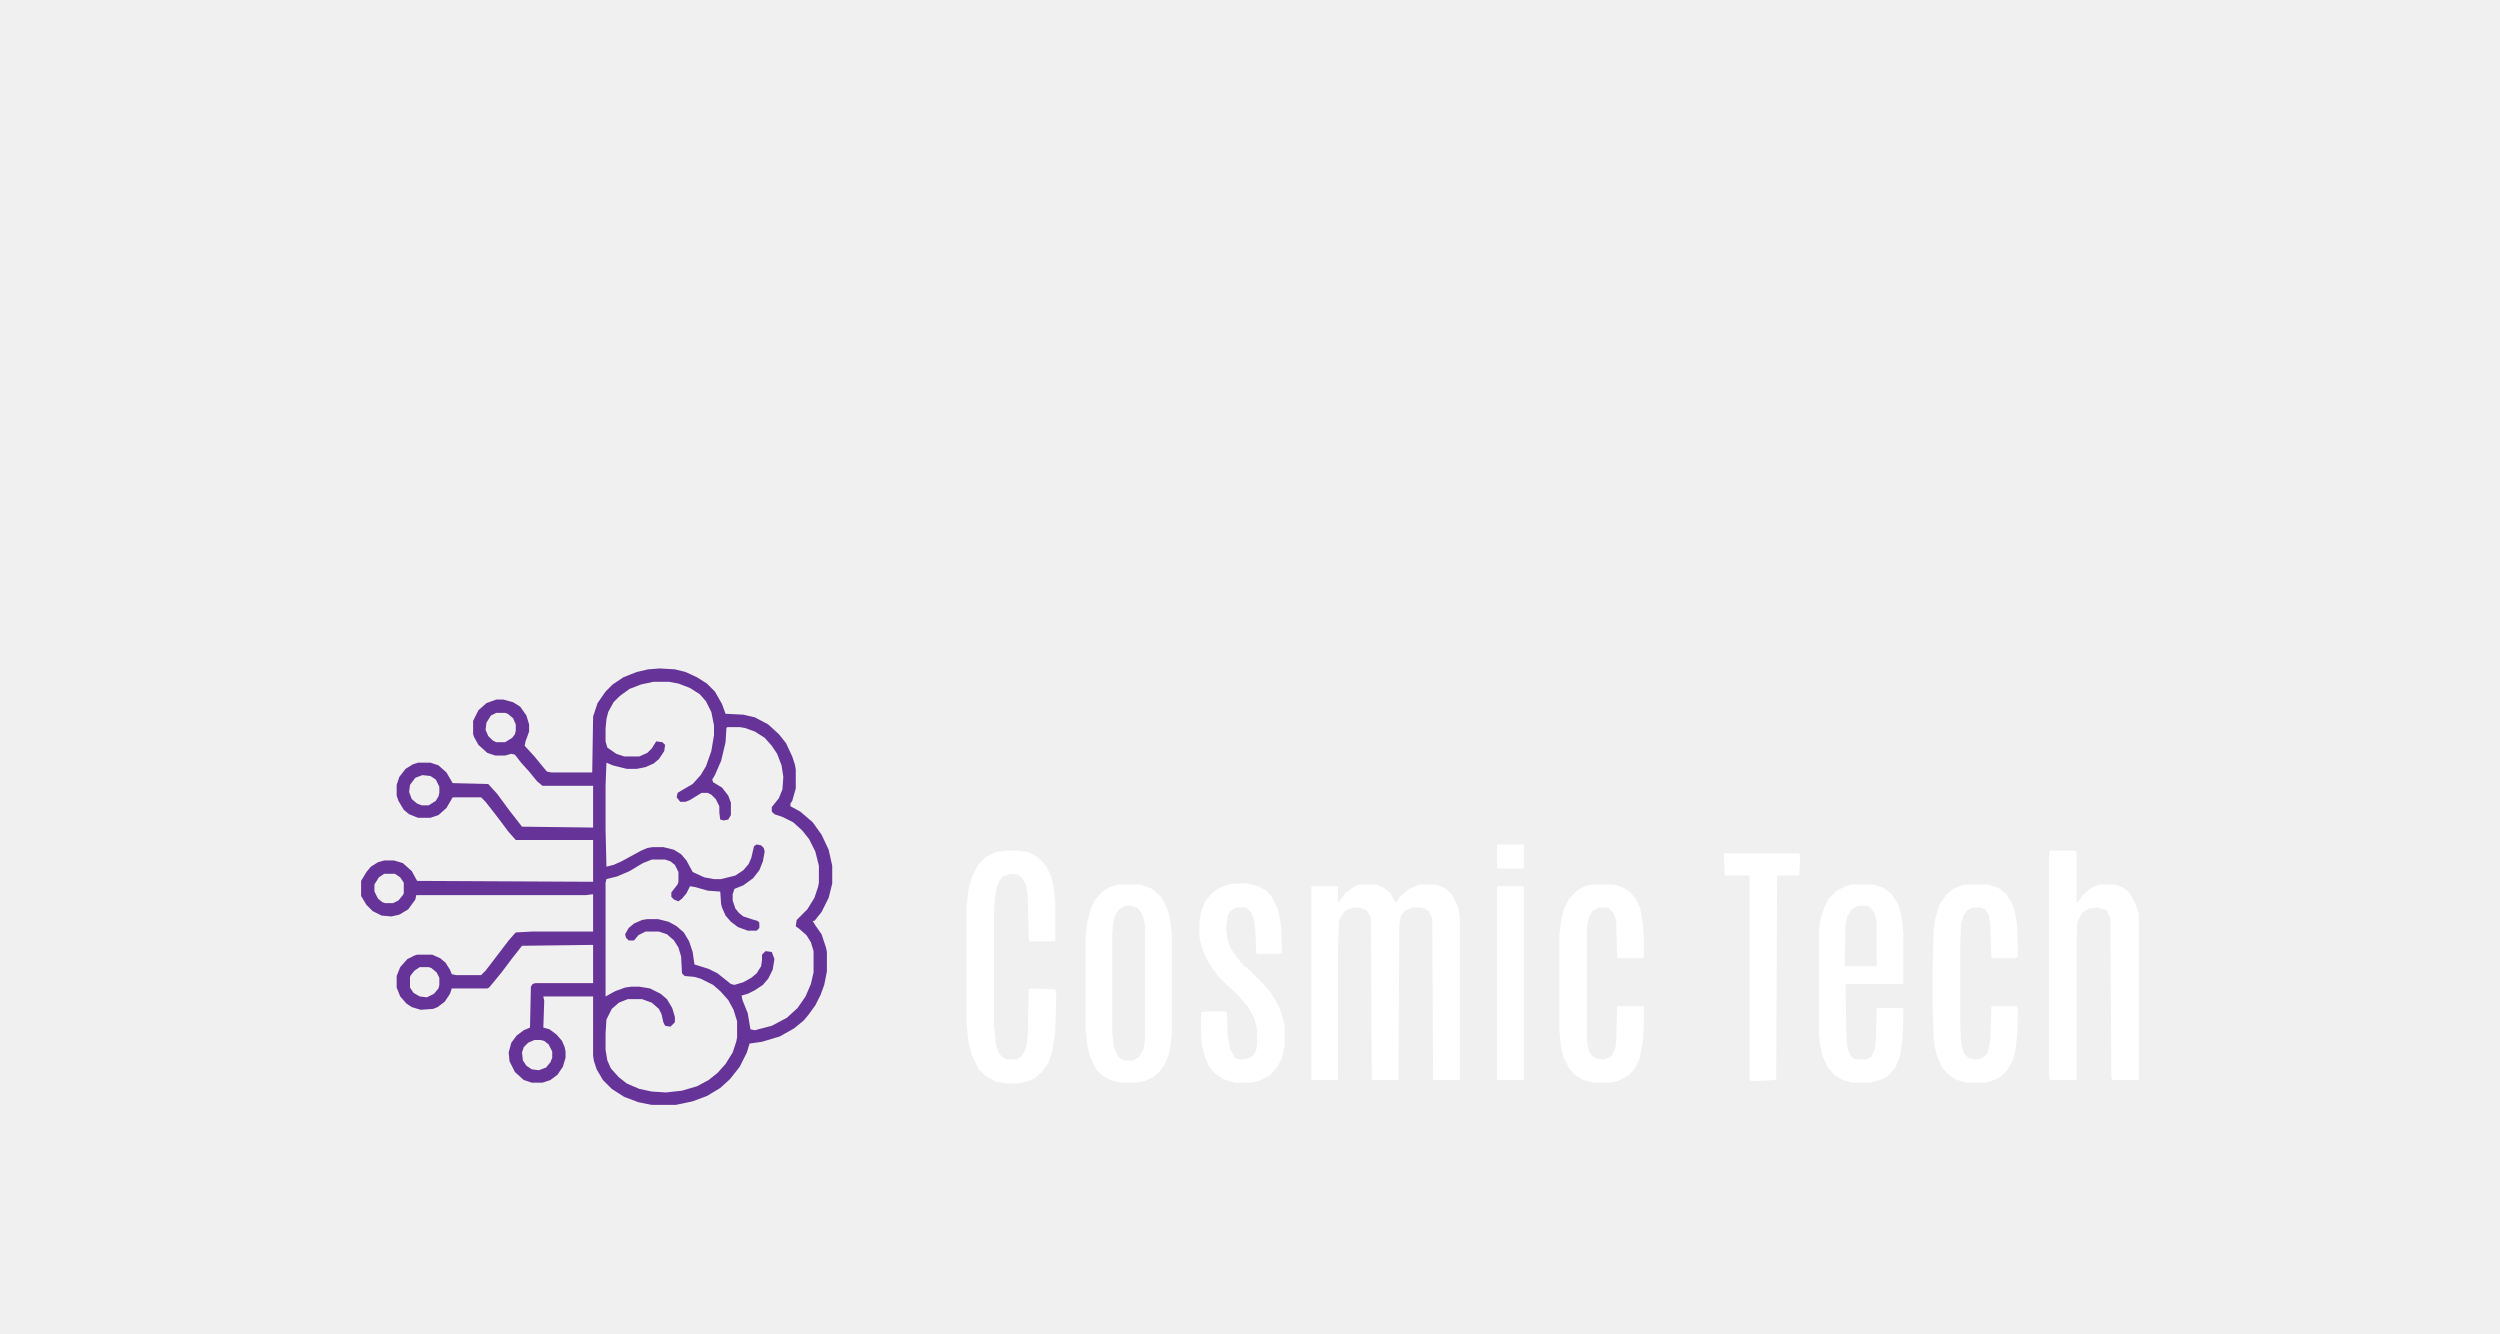
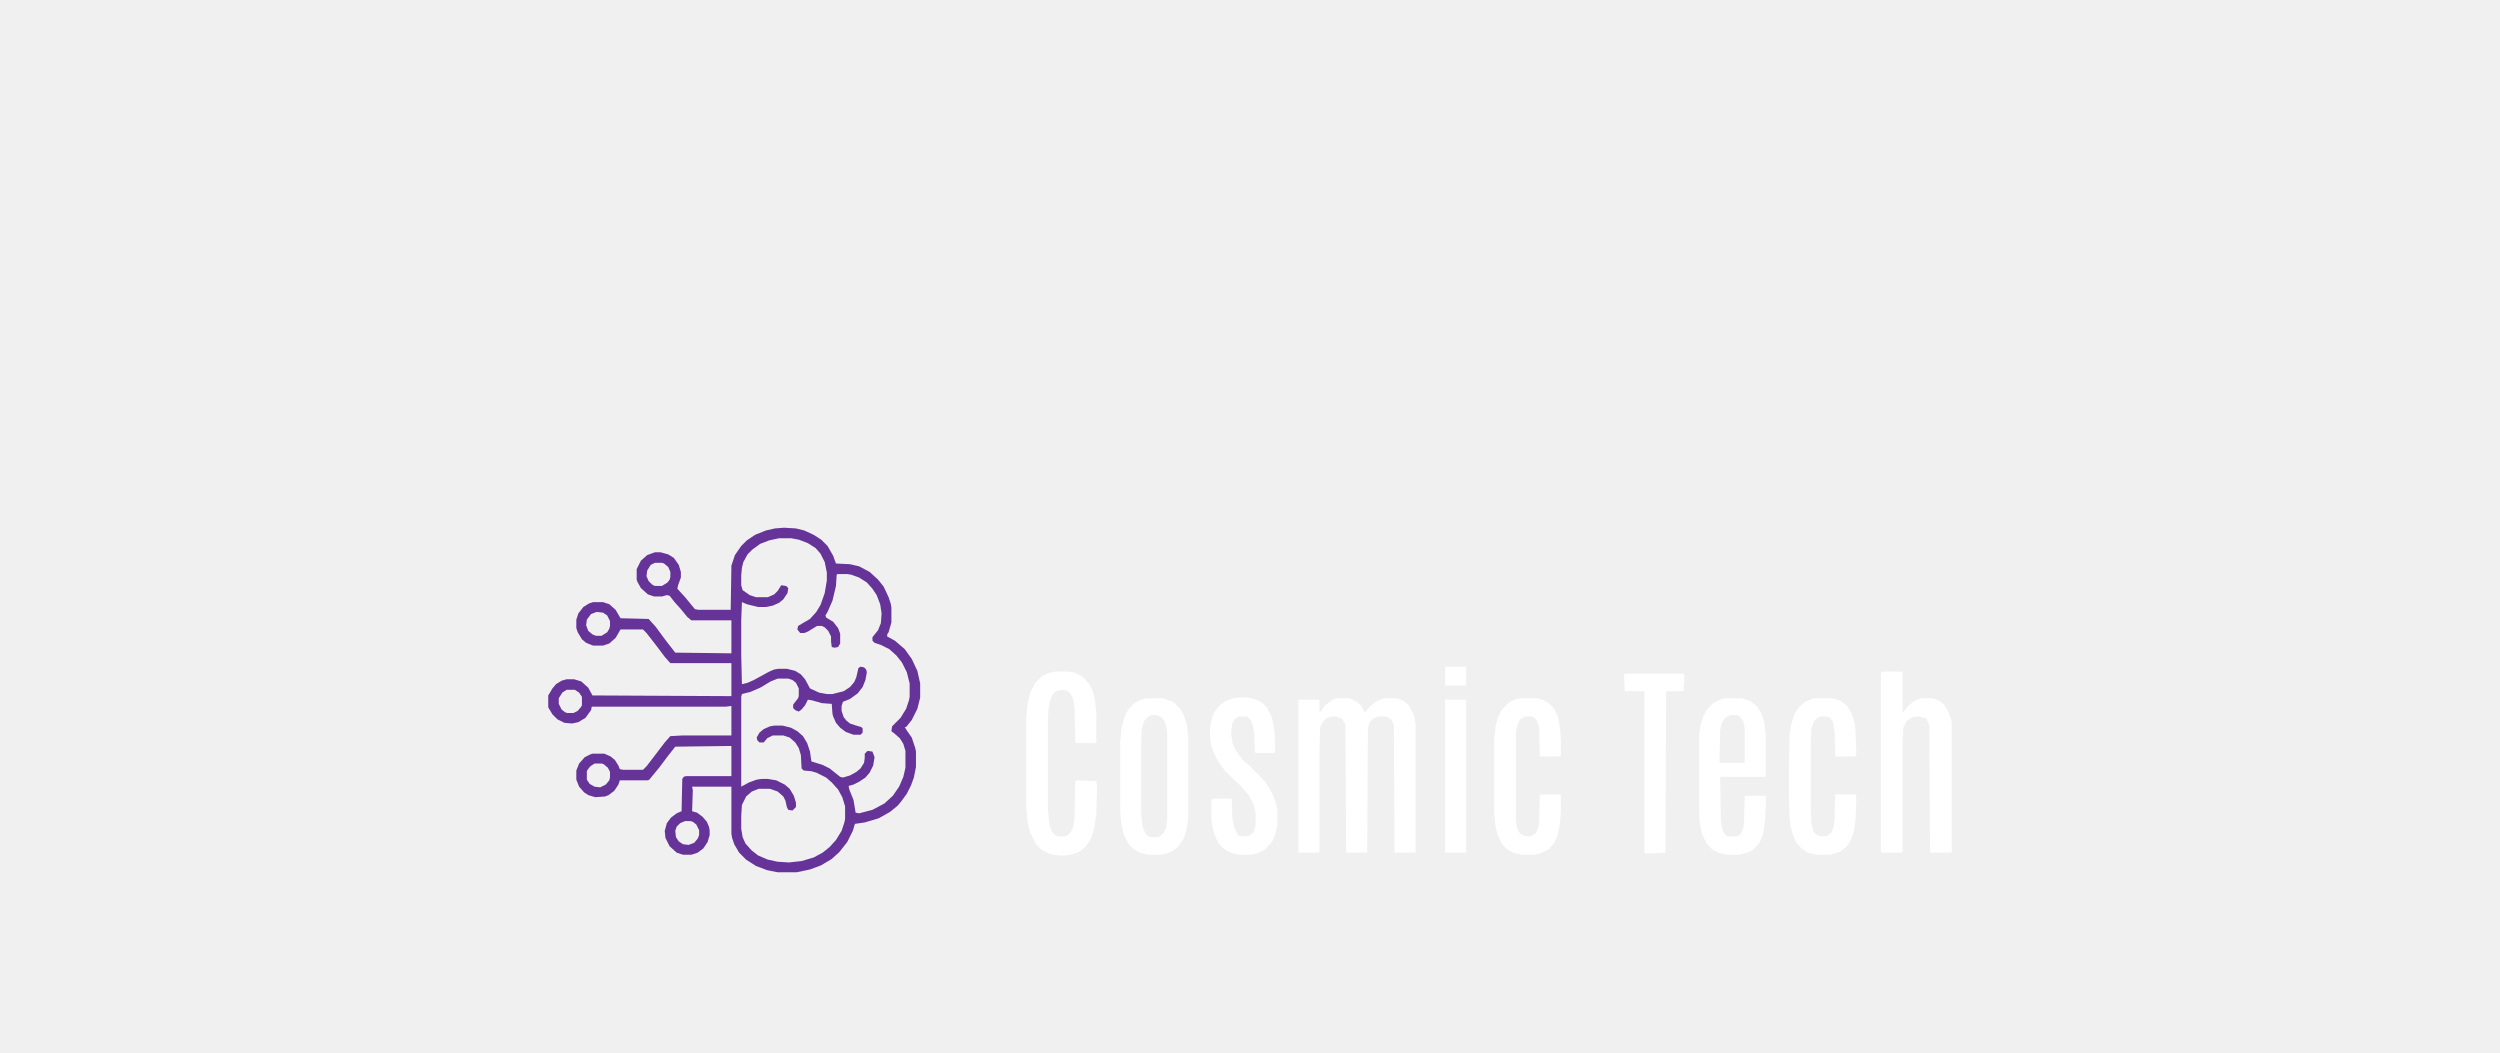
- <svg xmlns="http://www.w3.org/2000/svg" version="1.1" viewBox="0 0 2000 1500" width="150" height="80">
+ <svg xmlns="http://www.w3.org/2000/svg" version="1.1" viewBox="0 0 2000 1500" width="190" height="80">
  <path transform="translate(336,752)" d="m0 0 17 1 12 3 13 6 11 7 9 9 8 14 4 11 20 1 13 3 15 8 12 11 8 10 7 15 3 9 1 6v21l-4 14-2 3v3l11 6 14 12 10 14 8 17 4 18v20l-4 16-8 16-8 10h-2l3 5 7 10 5 15 1 5v22l-3 15-4 11-6 12-8 11-5 6-11 9-16 9-20 6-14 2-3 10-8 16-11 14-11 10-15 9-16 6-19 4h-27l-15-3-16-6-14-9-10-10-7-12-3-9-1-6v-67h-56l1 5-1 30 7 2 8 6 6 7 3 7 1 5v7l-3 10-6 9-8 6-9 3h-12l-9-3-10-9-6-12-1-10 3-11 6-8 8-6 7-3 1-46 2-3 3-1h65v-43l-80 1-11 14-12 16-14 17-2 1h-40l-2 6-6 9-8 6-5 2-14 1-10-3-6-4-7-8-4-10v-13l4-10 8-9 8-4 3-1h17l9 4 6 5 5 8 2 5 5 1h28l5-5 10-13 16-21 7-8 1-1 18-1h69v-42l-8 1h-191l-1 5-8 11-10 6-9 2-11-1-10-5-7-7-6-10v-17l6-10 5-6 8-5 7-2h11l10 3 10 9 6 11 198 1v-47h-87l-8-9-12-16-14-18-5-5h-32l-7 12-9 8-9 3h-14l-10-4-6-5-6-10-2-6v-12l3-9 7-9 8-5 6-2h14l9 3 9 8 7 12 40 1 10 11 14 19 14 18 80 1v-47h-57l-6-5-9-11-9-10-7-9-4-1-7 2h-11l-9-3-10-9-5-9-1-3v-15l6-12 9-8 11-4h8l11 3 8 5 7 10 3 10v8l-4 11-1 5 11 12 9 11 5 6 5 1h46l1-63 5-15 9-13 8-8 12-8 15-6 13-3zm-7 15-14 3-13 5-11 8-7 7-6 11-2 8-1 11v14l2 7 10 7 9 3h17l9-4 5-5 5-8 7 1 3 3-1 7-6 9-6 5-9 4-10 2h-11l-16-4-7-3-1 26v49l1 42 8-2 9-4 22-12 7-3 6-1h12l12 3 8 5 6 7 7 13 13 6 11 2h8l16-4 9-6 6-7 3-7 3-13 3-2 5 1 3 3 1 4-2 11-4 10-7 9-11 8-10 4-2 6v7l3 9 4 5 5 4 9 3 7 2 2 2v6l-3 3h-10l-11-4-8-6-6-7-4-9-1-4-1-14-14-1-14-4-6-1-4 8-5 6-4 3-5-2-3-3v-5l7-9 1-3v-11l-4-8-5-4-6-2h-15l-10 4-15 9-14 6-12 3-1 4v128l11-6 11-4 7-1h9l12 2 12 6 7 6 6 10 3 10v6l-5 5-6-1-2-4-2-9-3-6-8-7-11-4h-16l-10 4-8 7-6 12-1 16v18l2 12 4 9 9 10 9 7 14 6 14 3 16 1 18-2 17-5 13-7 10-8 9-10 8-13 4-12 1-5v-18l-4-13-6-11-9-10-8-7-14-7-7-2-11-1-3-3-1-19-3-10-5-8-8-7-9-3h-15l-8 4-5 6h-6l-3-3-1-4 4-7 6-5 9-4 6-1h12l12 3 9 5 8 7 6 10 4 12 2 14 16 5 10 5 15 12 4 1 10-3 9-5 6-5 5-8 1-7v-6l4-4 7 1 3 8-2 12-5 10-6 7-9 6-8 4-7 2 1 5 6 15 3 18 5 1 19-5 17-9 12-11 9-13 6-14 3-13v-24l-3-10-5-8-8-7-4-3 1-7 12-12 8-13 4-12 1-5v-19l-4-16-7-14-8-10-10-9-12-6-9-3-3-3v-5l8-10 4-10 1-14-2-13-5-13-6-9-8-9-11-7-11-4-6-1h-14l-1 1-1 16-5 21-7 16-3 5 1 3 10 6 7 9 3 8v14l-3 5-5 1-4-1-1-8v-7l-4-8-5-5-4-2h-7l-13 8-5 2h-6l-4-5 1-5 5-3 12-7 9-10 6-10 6-17 3-18v-11l-3-15-6-12-7-8-11-7-13-5-11-2zm-177 35-6 3-5 8-1 8 3 7 5 5 4 2h10l8-5 3-4 1-4v-7l-3-7-6-5-3-1zm-83 70-8 3-6 8-1 8 3 8 6 5 5 2h8l8-5 3-5 1-4v-7l-4-8-6-4zm-43 111-6 4-5 8v8l4 8 5 4 3 1h9l6-3 5-6 1-2v-12l-4-6-6-4zm40 105-6 4-4 5-1 2v12l4 6 7 4 8 1 8-4 5-6 1-4v-8l-3-6-6-5-3-1zm129 82-7 3-5 5-2 6 1 9 4 6 6 4 8 1 8-3 5-6 2-5v-7l-4-8-5-4-4-1z" fill="#663399" />
  <path transform="translate(1123,995)" d="m0 0h19l9 4 7 6 5 9 2 1 2-4 5-5 7-6 12-5h18l10 4 8 7 7 14 2 12v183h-30l-1-182-4-8-5-3-4-1h-9l-8 3-5 6-2 9-1 176h-29l-1-1-1-182-5-8-8-3h-7l-8 3-5 6-3 6-1 34v144l-1 1h-29v-218h29l1 1v18l8-11 11-8z" fill="#FFF" />
  <path transform="translate(1900,957)" d="m0 0h29l1 3v56l8-10 8-7 10-4h17l10 4 6 5 6 10 4 11 1 4v186h-30l-1-3-1-179-3-6-1-3-10-3-10 1-8 5-5 10-1 19v157l-1 2h-29l-1-3v-252z" fill="#FFF" />
  <path transform="translate(723,957)" d="m0 0h18l10 2 10 5 5 5 5 6 5 10 3 12 2 20v41l-1 1h-28l-1-3-1-48-2-12-4-8-5-4-8-1-9 3-4 5-3 8-2 11-1 15v128l2 21 3 10 5 6 5 2h10l6-4 4-6 2-9 1-9 1-51 3-1 27 1 1 7-1 40-3 21-5 15-7 10-8 7-10 4-11 2h-10l-12-2-12-6-8-8-8-16-4-16-2-21v-128l2-20 4-15 7-14 9-9 10-5z" fill="#FFF" />
  <path transform="translate(852,995)" d="m0 0h24l14 5 10 9 6 11 4 13 2 17v113l-2 18-5 15-7 10-7 6-9 4-10 2h-18l-11-3-9-5-7-7-7-14-3-13-2-19v-100l2-20 4-15 5-10 8-9 8-5zm8 24-6 3-5 6-3 10-1 15v108l2 18 5 10 4 3 3 1h10l6-4 5-8 2-12v-128l-3-12-5-7-7-3z" fill="#FFF" />
  <path transform="translate(1677,995)" d="m0 0h24l12 4 9 7 7 11 4 13 2 20v57h-65l1 63 2 12 3 6 3 3 4 1h11l5-3 4-9 1-9 1-37h29l1 1v12l-1 22-3 20-5 12-9 10-8 4-12 3h-19l-11-3-9-5-8-9-6-13-3-15-1-13v-112l2-15 4-12 5-10 9-9 10-5zm7 24-7 4-5 8-2 9-1 46 1 1h35v-49l-2-10-5-7-4-2z" fill="#FFF" />
  <path transform="translate(982,994)" d="m0 0h15l12 3 8 4 7 7 7 14 3 13 1 9 1 28-2 1h-26l-1-1-1-26-2-13-3-7-5-5h-12l-6 4-3 5-2 15 2 13 4 10 7 10 3 3v2l3 1v2l4 2 19 19 8 9 9 15 5 14 2 9v22l-3 14-5 10-9 10-12 6-9 2h-18l-13-4-9-6-7-8-5-12-3-12-1-9v-28l4-1h24l1 1 1 28 3 14 4 7v2l7 2 9-1 6-4 3-6 1-6v-17l-3-12-7-13-11-13-15-14-8-8-10-14-6-12-4-13-1-7v-14l2-12 4-11 7-9 9-7 11-4z" fill="#FFF" />
  <path transform="translate(1385,995)" d="m0 0h24l10 3 9 6 6 7 5 11 3 17 1 16v22l-4 1h-25l-1-1-1-41-3-9-5-5-2-1h-10l-7 4-4 8-2 10v127l2 12 4 6 5 3 9 1 8-4 4-9 1-8 1-39h30v23l-1 17-4 20-5 10-7 8-12 6-9 2h-18l-12-3-10-6-6-7-6-12-3-11-2-20v-107l2-17 3-12 6-12 10-10 8-4z" fill="#FFF" />
  <path transform="translate(1805,995)" d="m0 0h25l12 4 9 7 6 10 3 8 2 9 1 11 1 32-2 2h-27l-1-1-1-35-2-13-4-6-5-2h-9l-6 3-4 5-3 10-1 22v89l1 24 3 11 5 5 7 2 8-1 6-5 3-10 1-10 1-34h29l1 5-1 29-2 16-3 11-6 11-5 5-5 4-11 4-6 1h-18l-12-3-9-6-8-9-5-12-3-12-1-10-1-33v-46l1-40 2-14 5-16 7-10 8-7 10-4z" fill="#FFF" />
  <path transform="translate(1534,960)" d="m0 0h84l1 4-1 20-2 1h-23l-1 230-18 1h-11l-1-1v-230h-27l-1-1-1-23z" fill="#FFF" />
  <path transform="translate(1279,997)" d="m0 0h28l1 1v217h-30v-217z" fill="#FFF" />
  <path transform="translate(1278,950)" d="m0 0h30v27h-30z" fill="#FFF" />
</svg>
